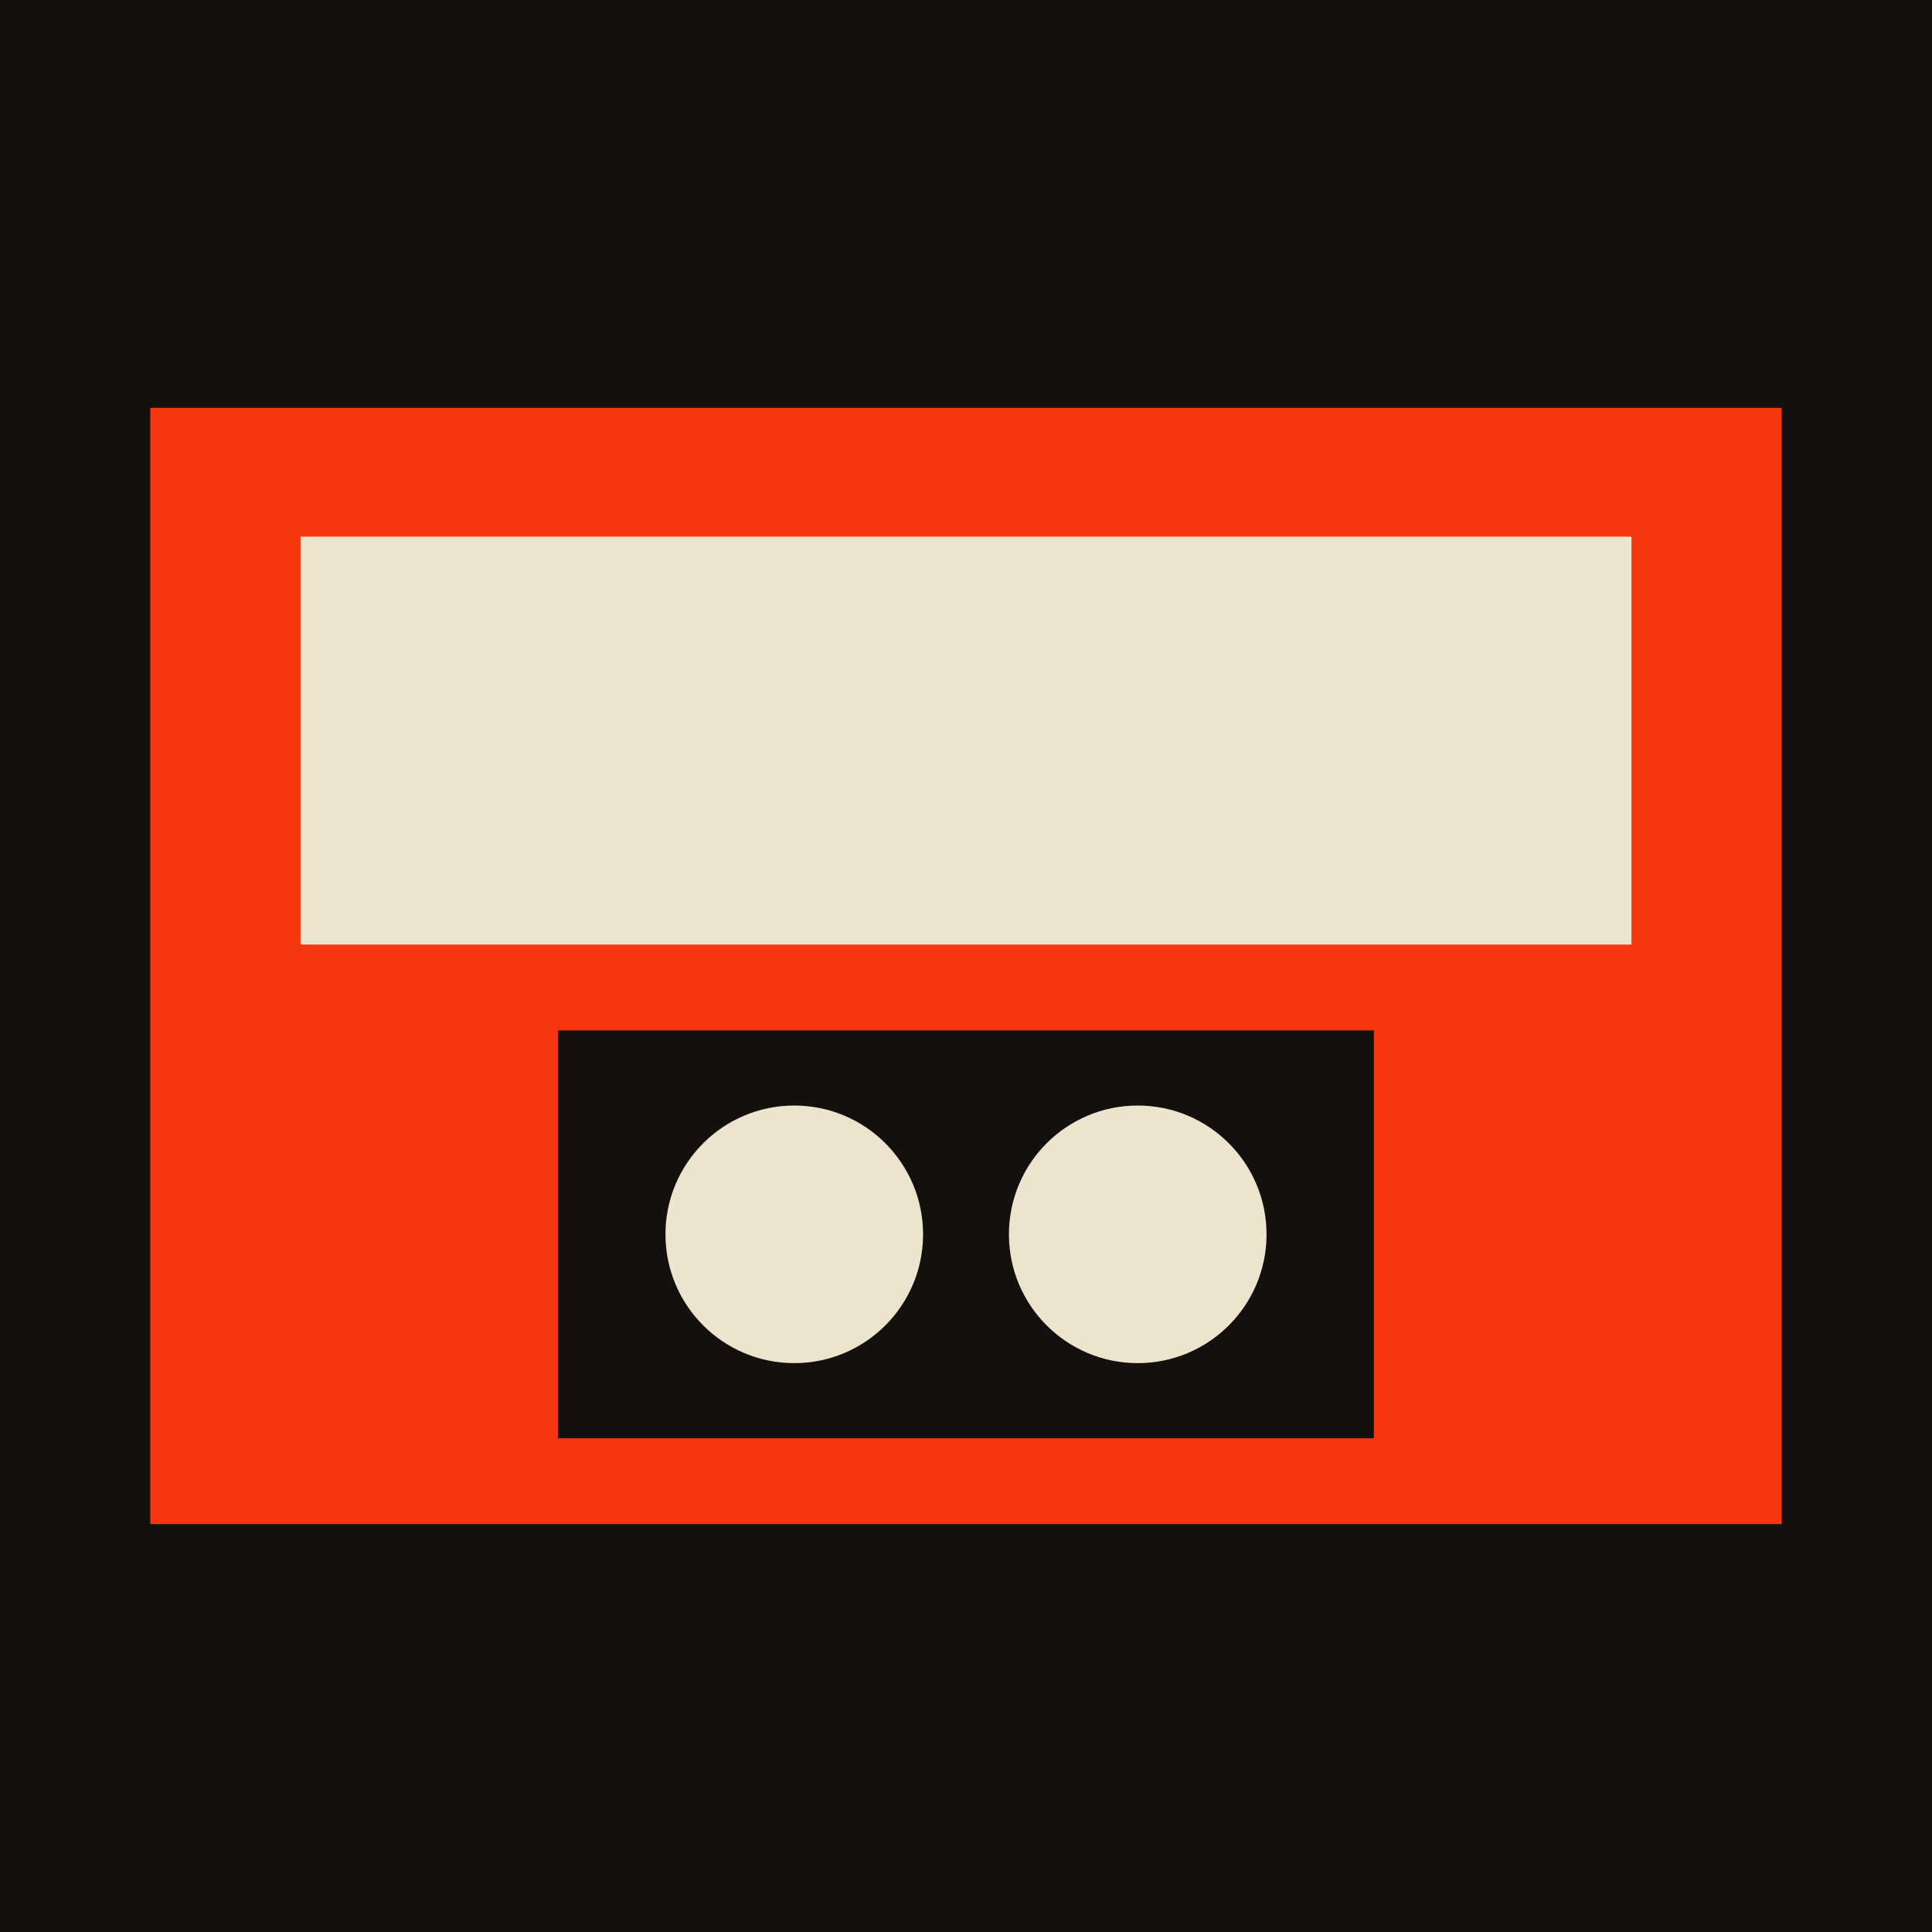
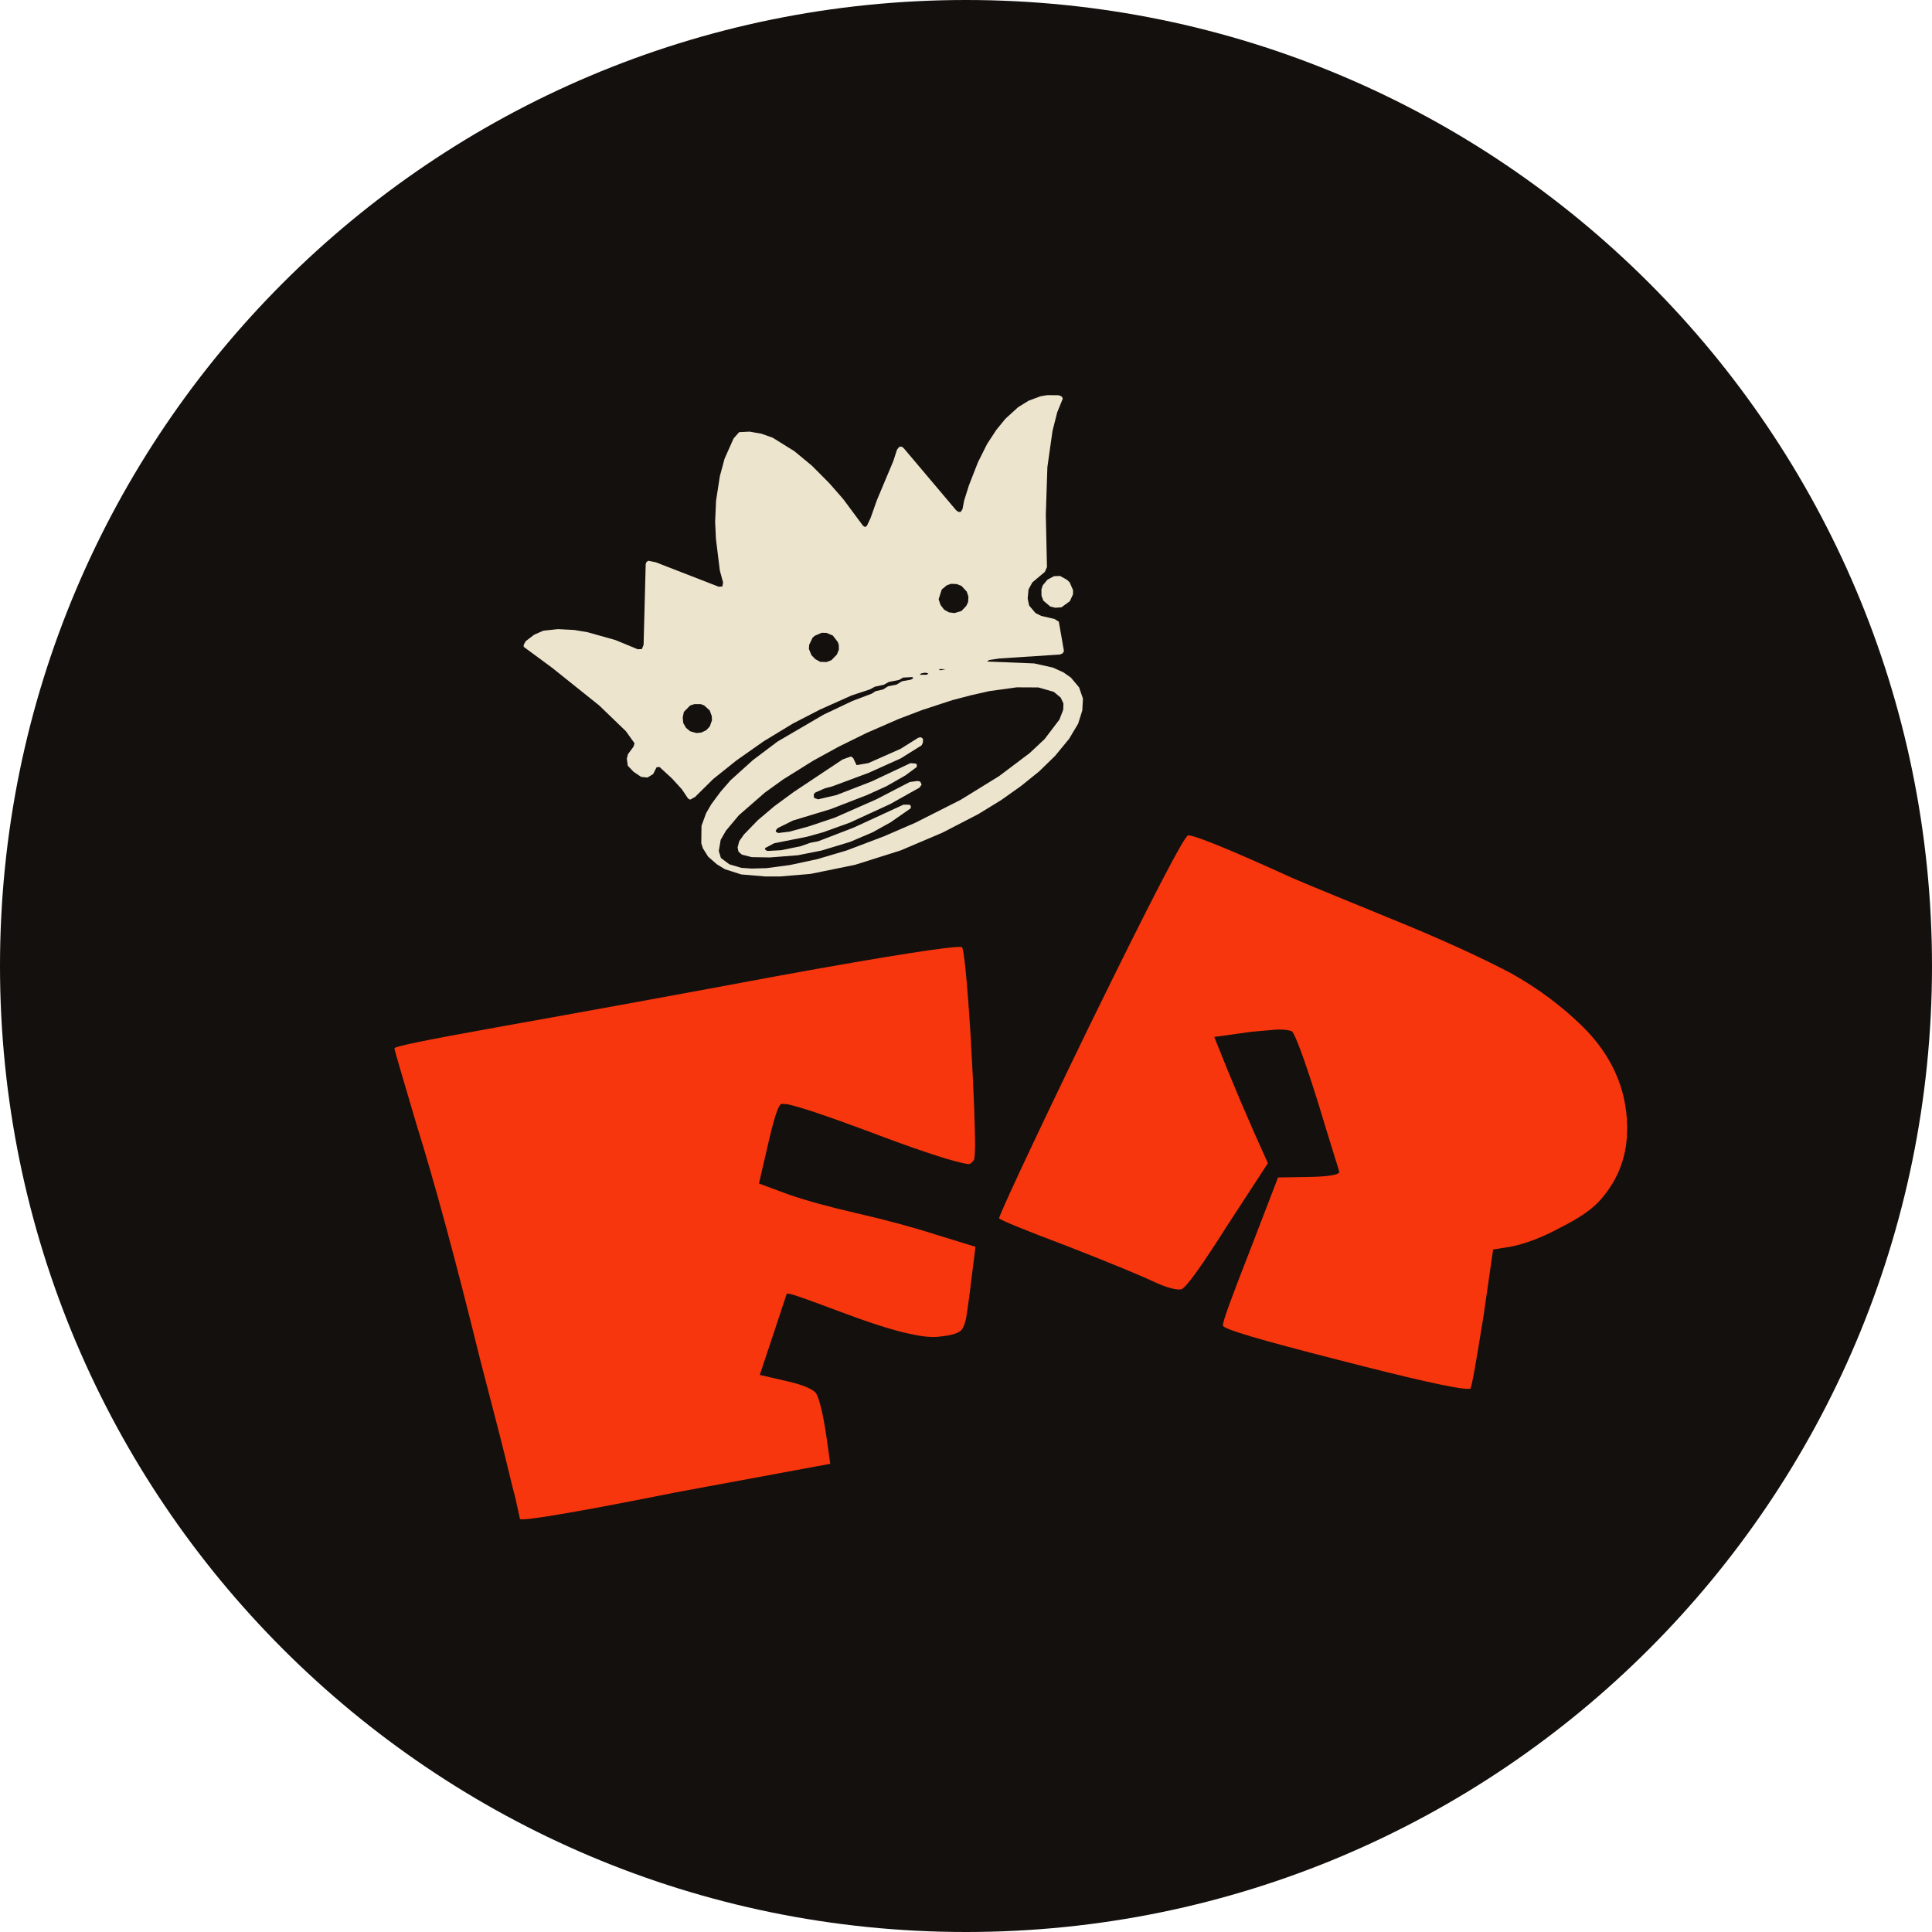
- <svg xmlns="http://www.w3.org/2000/svg" viewBox="0 0 180 180" role="img" aria-label="Fichín Ricotero">
-   <rect width="180" height="180" fill="#14100e" />
-   <rect x="14" y="38" width="152" height="104" fill="#f8360d" />
-   <rect x="28" y="50" width="124" height="38" fill="#ede4ce" />
-   <rect x="52" y="96" width="76" height="38" fill="#14100e" />
-   <circle cx="74" cy="115" r="12" fill="#ede4ce" />
-   <circle cx="106" cy="115" r="12" fill="#ede4ce" />
+ <svg xmlns="http://www.w3.org/2000/svg" viewBox="300 -50 1400 1400" role="img" aria-label="Fichín Ricotero">
+   <circle cx="1000" cy="650" r="700" fill="#14100e" />
+   <g transform="translate(1000 650) scale(0.76) translate(-1015 -655)">
+     <path fill="#ede4ce" fill-rule="evenodd" d="M1092.4,110.7L1103.3,110.8L1106.3,112.0L1107.3,114.0L1102.0,127.0L1097.5,144.7L1092.6,179.3L1091.1,224.7L1092.2,274.7L1090.1,279.3L1078.2,289.3L1074.6,296.0L1073.8,304.7L1075.2,311.3L1081.3,318.5L1086.7,321.2L1099.3,324.1L1103.5,326.7L1108.4,354.7L1107.3,356.8L1104.7,358.0L1046.7,361.8L1037.3,363.2L1035.0,364.7L1080.0,366.5L1098.0,370.5L1108.0,375.1L1115.0,380.0L1122.8,389.3L1126.5,400.0L1125.9,411.3L1121.9,424.0L1113.3,438.4L1099.9,454.7L1084.7,469.5L1067.3,483.5L1048.7,496.7L1026.7,510.2L992.7,527.8L952.7,544.8L909.3,558.5L866.7,567.2L838.0,569.6L823.3,569.6L800.7,567.7L785.1,562.7L777.4,558.0L769.1,550.7L764.1,542.7L762.6,538.0L762.8,521.3L767.2,509.3L772.2,500.7L781.1,488.7L790.4,478.0L811.8,458.7L835.3,441.0L879.3,415.3L906.7,402.3L925.2,395.3L928.7,393.0L936.0,391.3L940.7,388.3L948.8,386.7L954.0,383.5L962.4,382.0L964.6,380.7L964.0,379.5L955.0,380.0L951.3,382.2L941.3,384.2L936.7,386.8L928.1,388.7L923.3,391.3L906.0,397.0L876.0,410.4L850.0,423.8L822.0,440.8L796.0,459.1L774.0,476.7L756.7,493.8L752.0,496.4L750.0,495.3L744.0,486.4L734.7,476.2L722.7,465.2L720.0,465.5L716.7,472.0L711.3,475.3L705.3,474.7L698.0,469.8L692.5,464.0L691.6,457.3L692.7,453.0L697.9,446.0L699.0,442.7L690.7,431.1L665.3,406.6L620.7,370.9L593.3,350.7L593.3,348.7L595.3,345.2L603.3,339.1L612.0,335.3L626.0,333.8L641.3,334.6L654.0,336.7L680.7,344.2L702.0,353.0L706.0,352.8L707.6,348.7L709.6,272.0L710.2,270.0L712.0,268.6L719.3,270.1L779.3,293.4L782.7,293.1L783.4,289.3L780.3,278.0L776.6,248.0L775.8,231.3L776.7,211.3L780.3,188.0L784.8,171.3L793.4,152.0L798.7,146.0L808.7,145.5L820.0,147.5L830.7,151.3L851.3,164.1L868.0,177.9L884.7,194.7L898.0,209.9L916.7,235.1L918.7,236.5L920.5,235.3L924.0,227.9L930.1,210.7L945.8,173.3L949.2,162.7L951.3,160.1L953.3,159.7L955.3,160.9L1005.8,220.7L1008.0,222.1L1010.0,222.0L1011.7,219.3L1013.2,211.3L1017.8,196.7L1026.4,174.7L1035.1,157.3L1044.0,143.7L1052.7,133.1L1064.7,122.2L1074.7,116.0L1086.0,111.8ZM1063.3,389.3L1037.3,392.9L1020.0,396.8L1002.0,401.5L973.3,410.9L950.7,419.5L920.0,432.9L893.4,446.0L869.2,459.3L840.7,477.1L823.3,489.6L798.4,511.3L786.1,526.0L781.1,534.7L779.3,545.3L781.3,552.0L789.3,558.0L800.7,561.4L810.7,562.1L824.7,561.7L847.3,558.7L873.3,553.1L901.3,544.8L936.9,531.3L966.7,518.4L1010.0,496.5L1046.5,474.0L1075.7,452.0L1090.0,438.6L1104.1,420.0L1107.7,410.7L1107.9,404.7L1105.3,399.1L1098.7,393.6L1084.0,389.4ZM756.0,405.3L752.0,406.6L746.0,412.7L744.9,418.0L745.4,423.3L748.0,427.9L752.0,431.2L758.0,432.9L762.7,432.4L767.3,430.2L770.7,426.6L772.8,420.7L772.6,416.7L770.6,411.3L765.3,406.5L762.0,405.3ZM877.3,337.3L870.7,340.2L868.7,342.0L865.5,348.7L865.2,352.7L867.7,358.7L871.3,362.4L876.0,365.0L882.0,365.2L886.7,363.4L891.9,358.0L893.8,353.3L893.7,348.7L892.7,346.0L888.0,339.9L882.0,337.4ZM976.0,375.3L972.3,376.0L970.7,377.3L977.5,377.3L979.2,376.0ZM1000.7,290.6L996.7,292.0L991.9,296.0L988.9,305.3L990.7,310.7L994.2,315.3L998.7,317.8L1004.0,318.5L1010.7,316.5L1015.3,311.6L1017.0,308.0L1017.3,302.7L1015.7,298.0L1010.7,292.6L1006.0,290.8ZM990.0,371.9L989.2,372.7L991.3,373.0L995.6,372.0ZM1099.0,283.3L1104.7,283.1L1111.3,286.8L1113.9,289.3L1117.1,296.7L1117.0,300.7L1114.0,307.2L1106.0,313.0L1100.0,313.4L1095.3,312.2L1088.8,306.7L1087.0,302.0L1086.9,296.0L1088.2,292.0L1092.7,286.6ZM969.6,437.3L972.0,436.9L974.0,438.4L973.9,442.0L972.7,444.6L952.7,457.1L922.0,470.9L887.3,483.8L880.7,485.5L871.3,489.6L869.8,491.3L870.1,494.7L874.0,496.1L891.5,492.0L925.3,478.9L962.0,461.6L967.3,462.0L968.2,463.3L968.0,465.3L957.2,473.3L939.3,483.5L920.6,492.0L886.0,505.4L850.0,516.3L835.3,523.6L833.5,526.0L834.1,527.3L836.0,528.2L846.7,526.9L864.7,522.0L890.0,513.5L929.7,496.0L961.3,479.6L968.7,478.6L971.3,479.1L972.7,482.0L970.7,484.9L942.7,500.6L904.0,518.4L878.7,527.5L864.0,531.6L832.0,538.0L823.2,542.7L824.0,544.6L826.0,545.3L838.7,544.6L857.3,540.8L866.7,537.5L874.0,536.1L908.0,523.0L955.3,501.2L961.3,501.2L962.5,502.7L962.2,504.7L943.1,518.0L926.0,527.5L904.7,536.6L877.3,544.9L854.7,549.4L828.0,551.5L810.7,551.2L801.3,548.8L798.1,546.0L797.2,542.0L798.8,536.0L803.3,529.6L816.7,515.8L832.2,502.7L850.7,489.1L897.3,458.1L905.3,455.2L907.4,456.7L910.7,463.5L922.0,461.5L952.7,447.9Z" />
+     <g transform="translate(735,895) rotate(13) scale(0.95,-0.95) translate(-366,-233)">
+       <path d="M414 493C523 540 581 563 588 563C590 563 600 534 617 477C634 419 643 384 646 371C647 365 648 361 648 358C647 355 646 354 645 353C644 352 640 352 635 352C620 352 587 355 536 362C497 367 470 370 453 370L447 369C444 367 443 353 443 326V286L474 282C492 280 516 279 545 279C576 279 604 278 627 276L669 273L672 244C675 216 676 202 676 201C676 193 675 188 672 186C669 183 663 180 654 177C646 174 635 173 621 173C604 173 581 175 551 179C521 183 504 185 500 185C497 185 495 185 495 184L491 141L487 99H516C532 99 542 97 546 94C550 90 557 77 566 54L576 28L431 -35C336 -78 287 -98 285 -96L276 -77C269 -64 260 -45 247 -20C234 5 221 30 209 53C164 142 126 213 95 266C69 312 56 335 56 336C56 338 87 352 150 379C239 417 327 455 414 493Z" fill="#f8360d" />
+     </g>
+     <g transform="translate(1345,795) rotate(-1) scale(0.86,-0.86) translate(-405,-227)">
+       <path d="M160 328C231 467 269 537 273 537C280 537 318 521 387 488C418 474 454 459 493 442C552 417 597 395 628 378C659 360 684 340 705 319C738 286 754 248 754 206C754 175 744 148 723 125C714 115 699 105 678 95C657 84 639 78 624 75L603 72L591 -2C582 -52 577 -79 575 -82H573C560 -82 511 -70 428 -47C344 -24 302 -11 302 -7C302 -2 313 26 334 77L366 156H401C423 156 434 158 434 161C434 162 426 188 411 241C397 288 388 314 384 318C381 319 376 320 369 320C365 320 355 319 339 318L298 313C316 265 335 218 355 172L309 104C280 60 263 37 257 34C252 33 243 35 228 42C214 49 182 63 131 84C83 103 58 114 56 116C55 117 89 188 160 328Z" fill="#f8360d" />
+     </g>
+   </g>
</svg>
